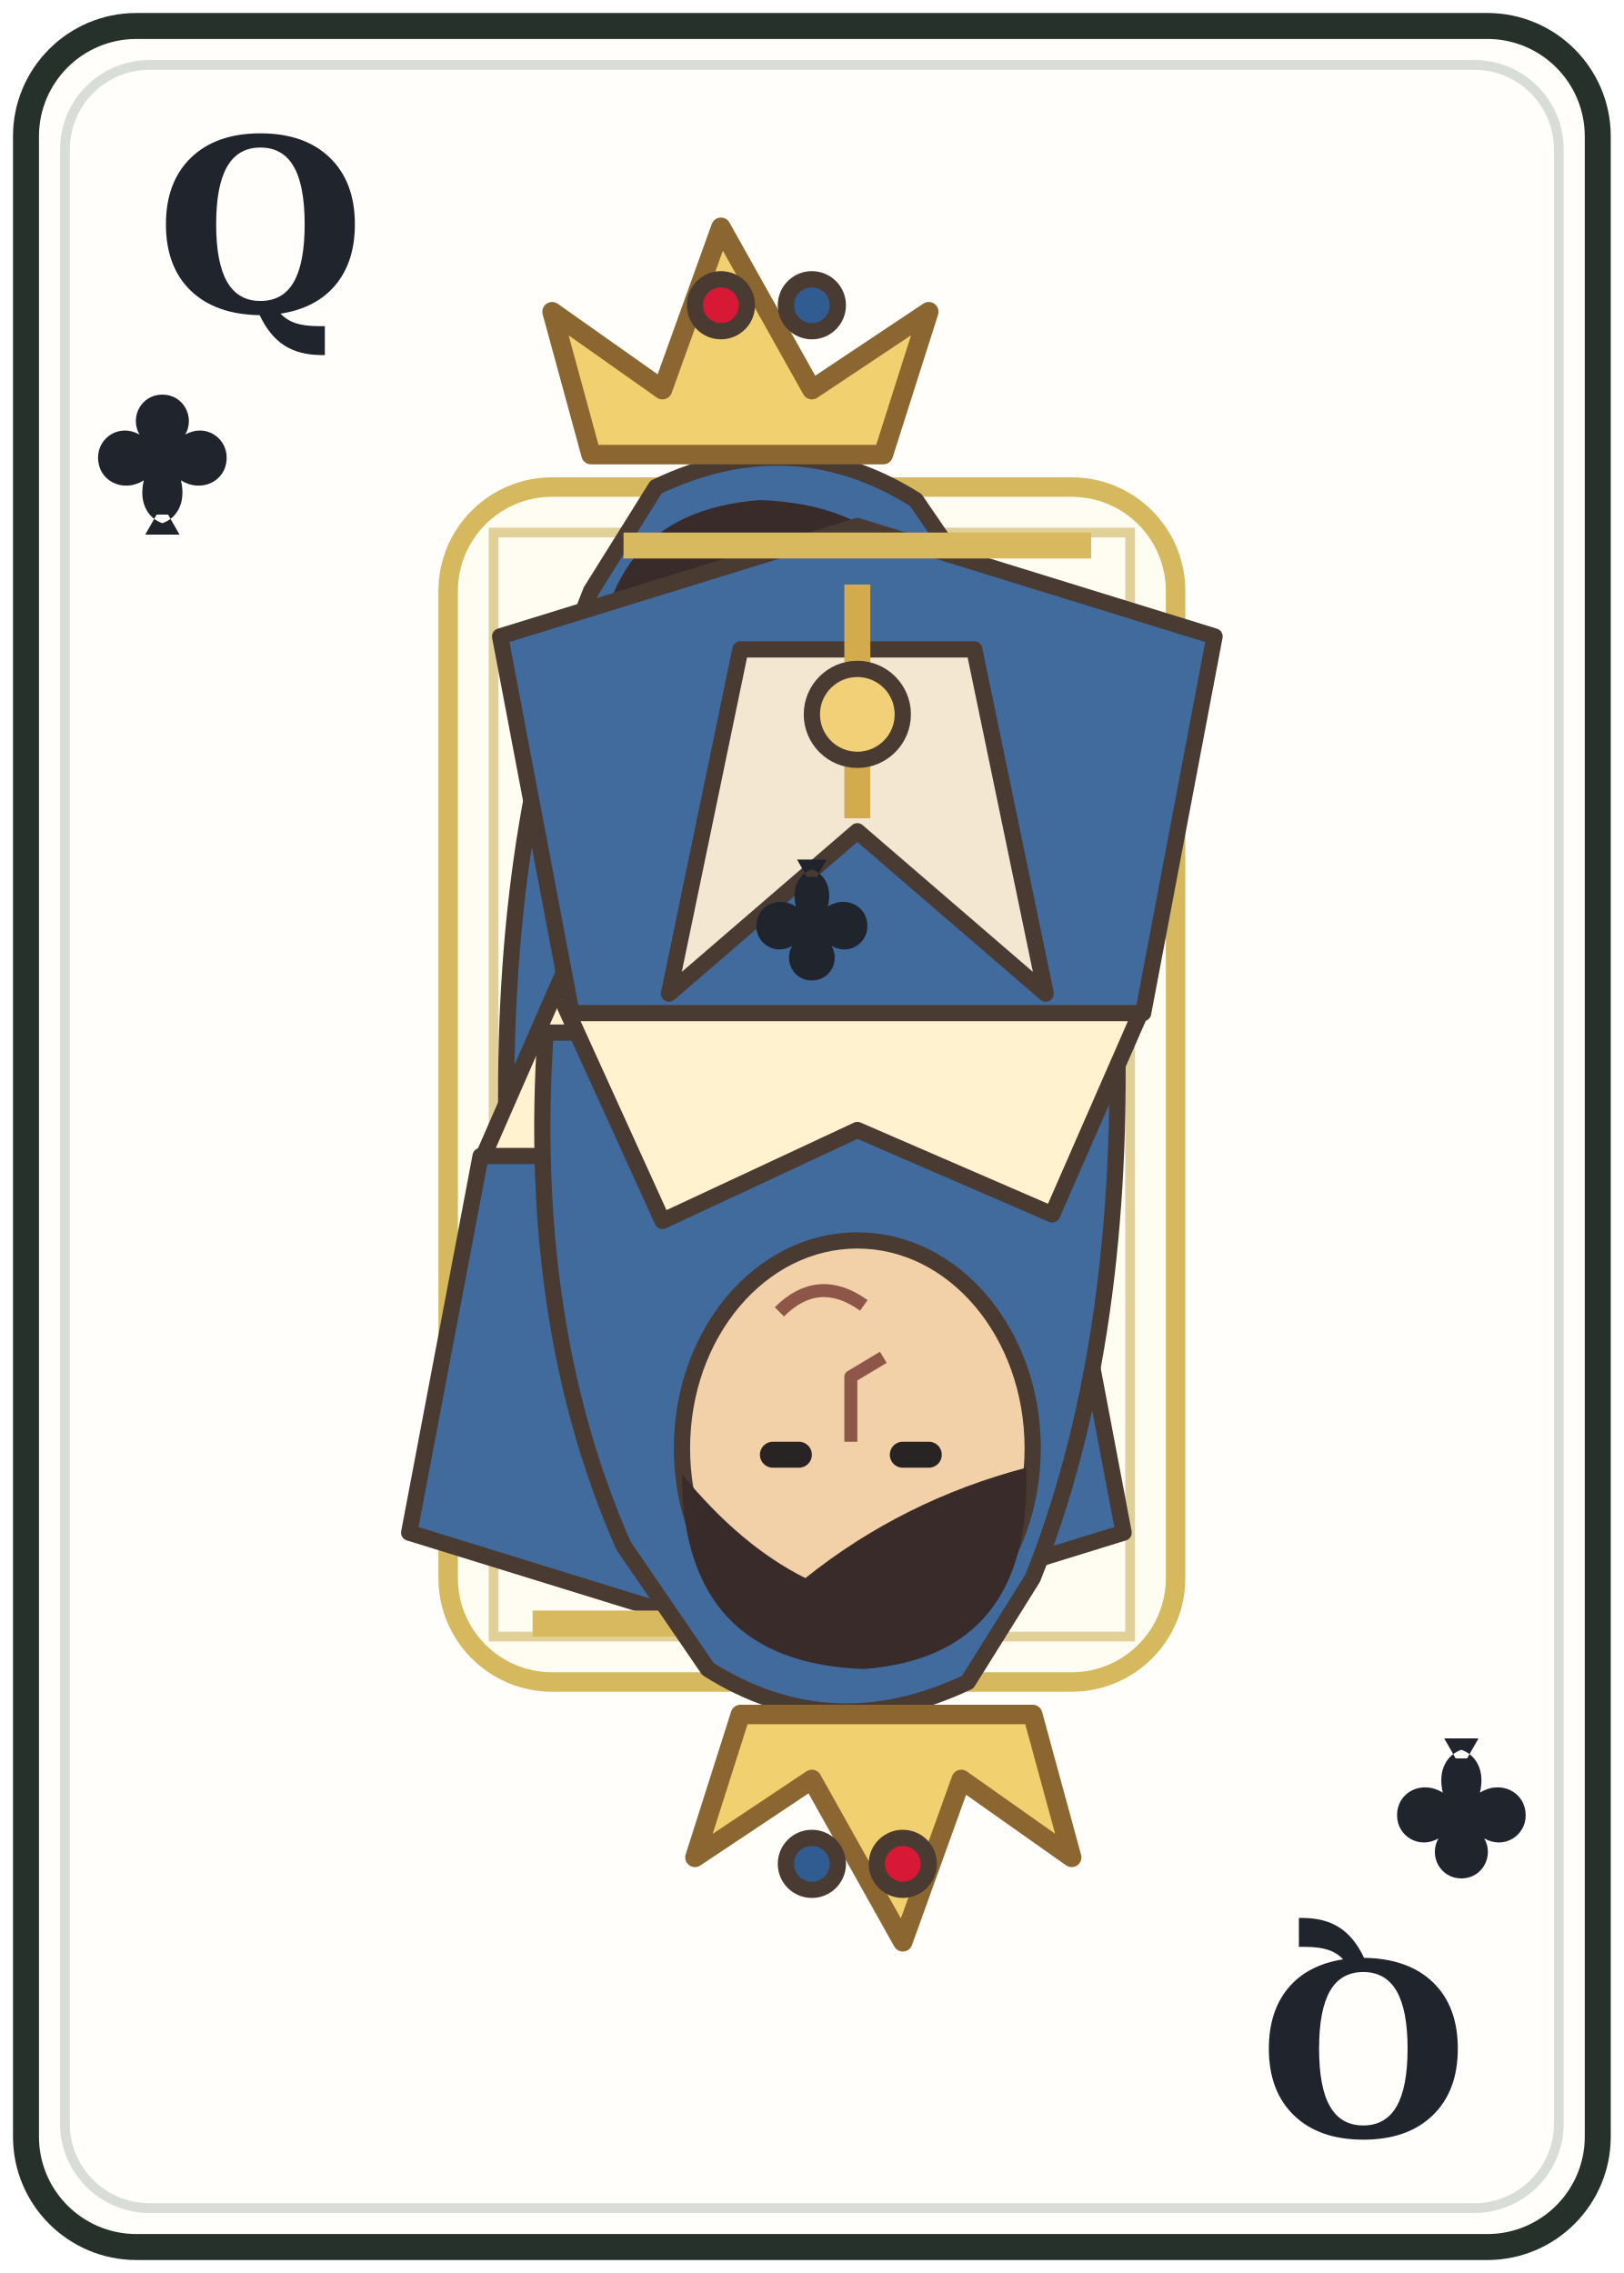
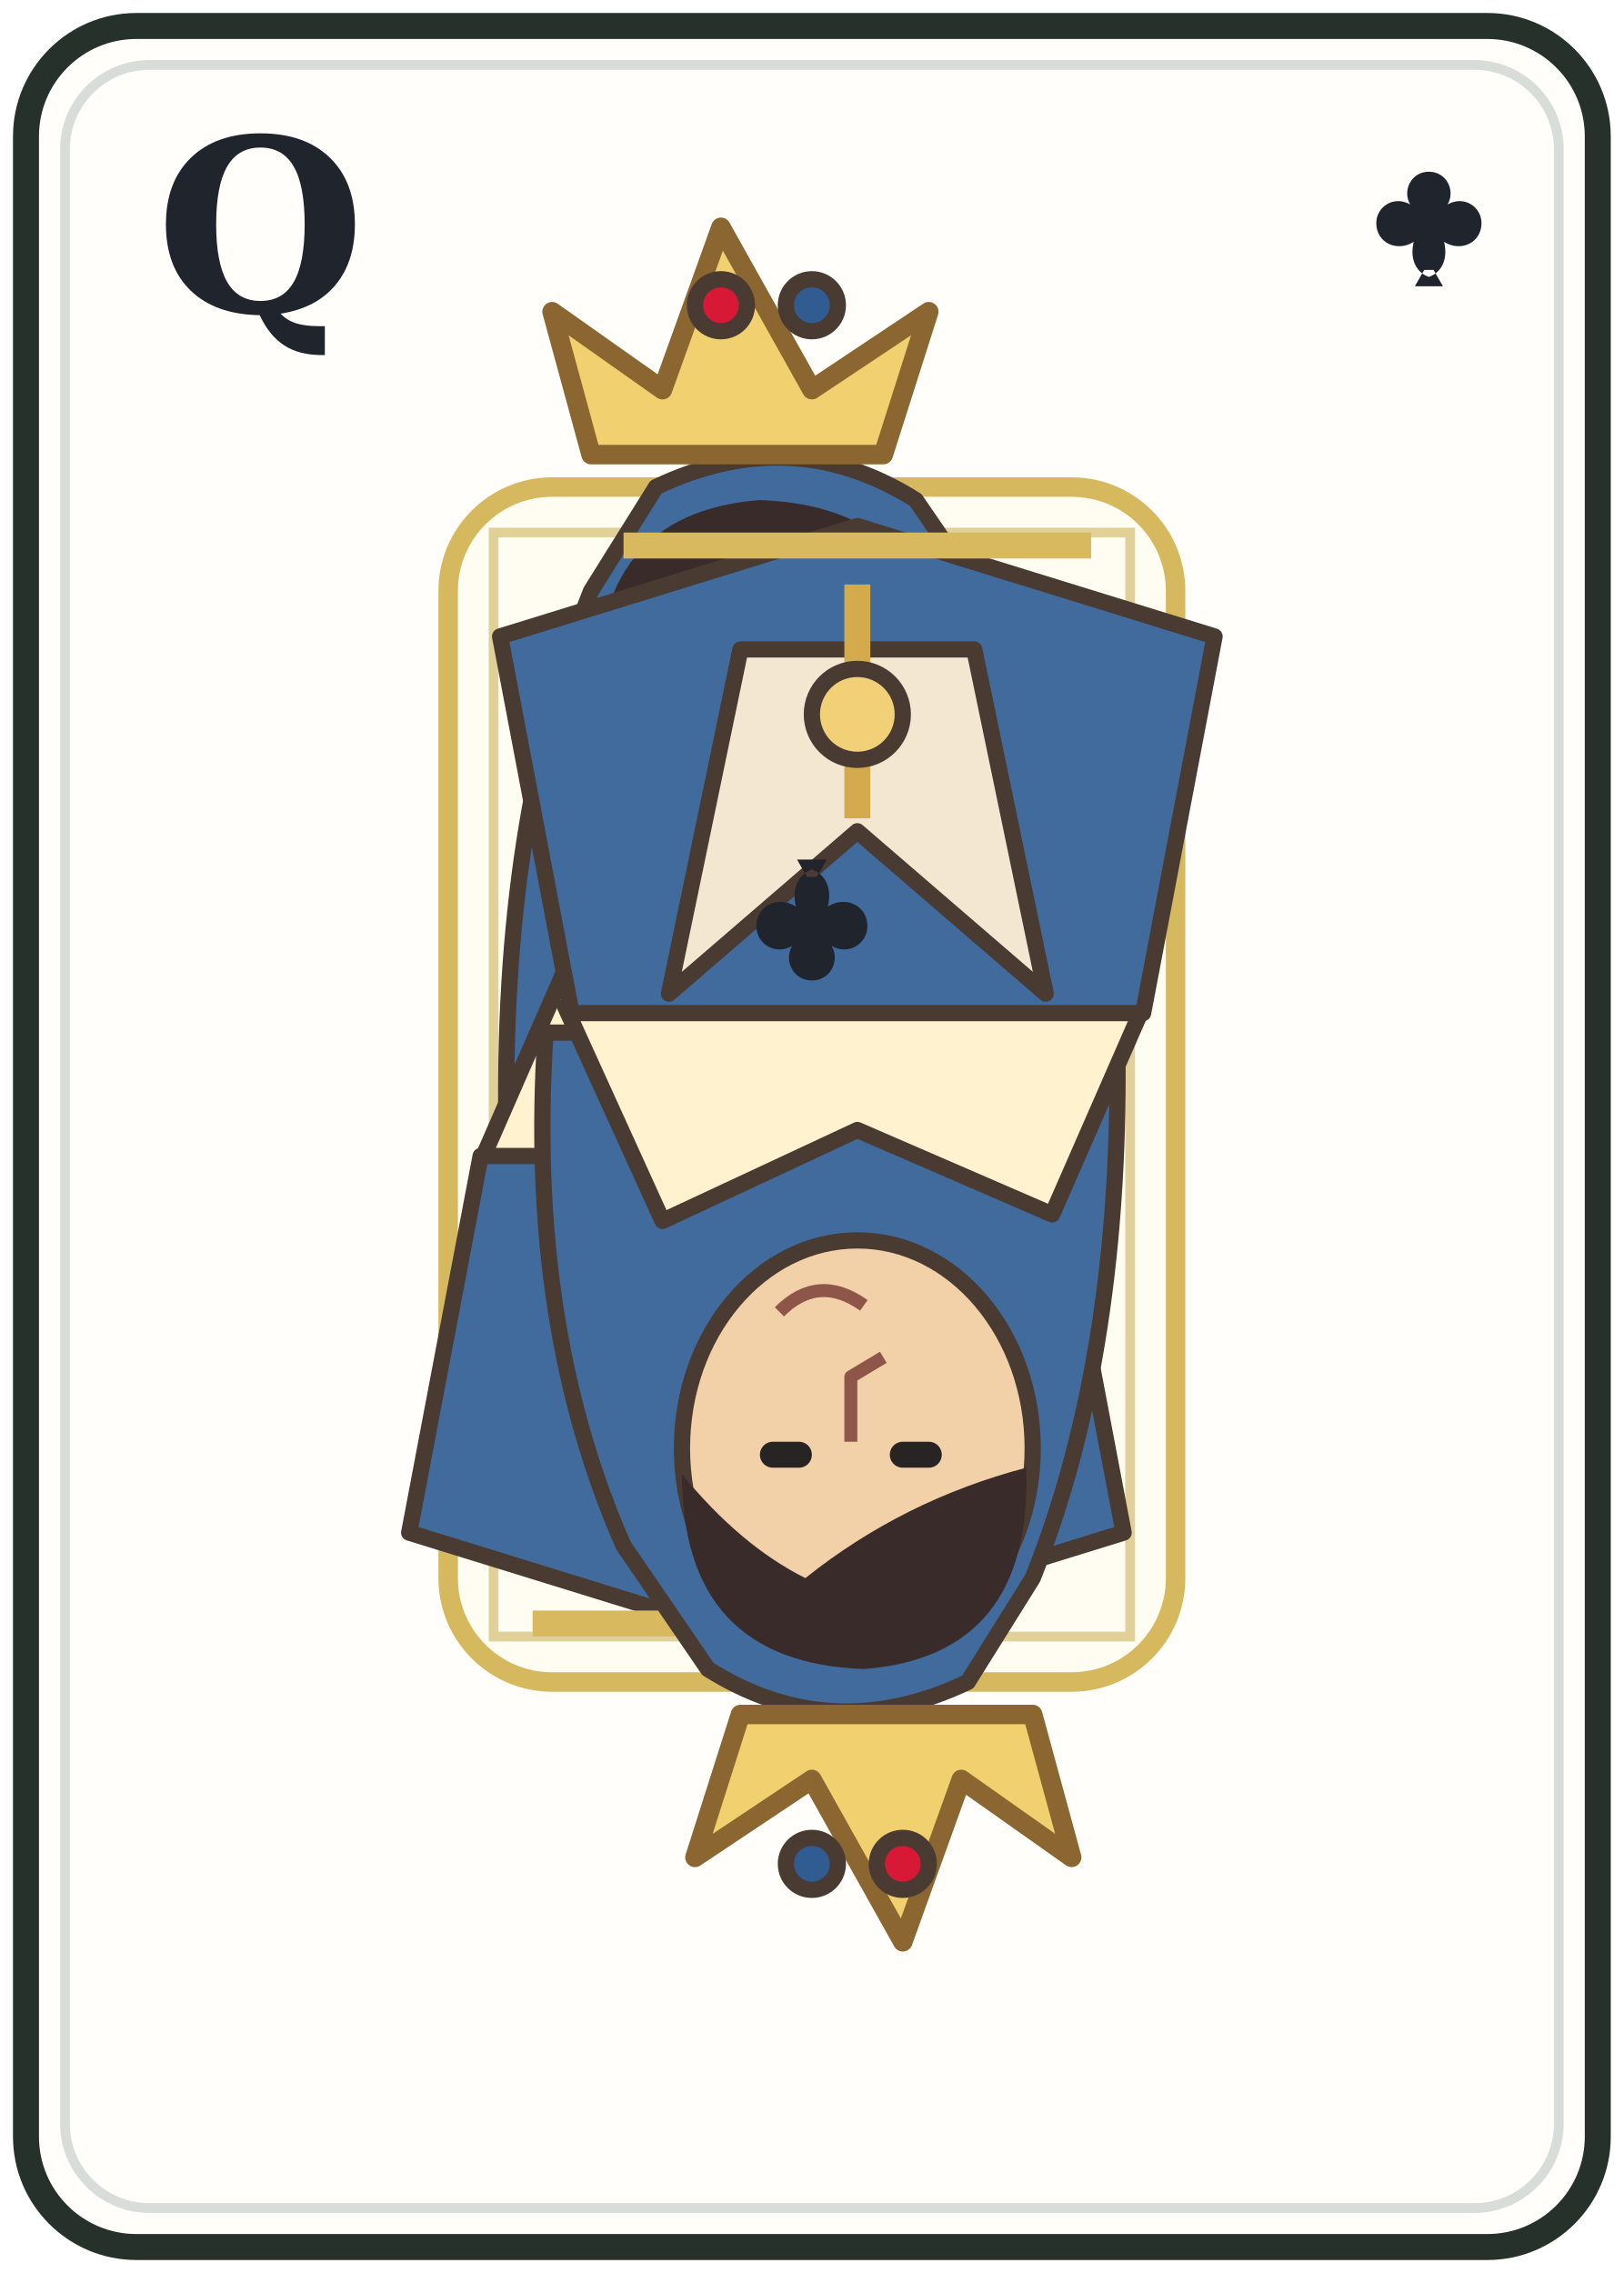
<svg xmlns="http://www.w3.org/2000/svg" width="250" height="350" viewBox="0 0 250 350">
  <rect x="4" y="4" width="242" height="342" rx="17" fill="#fffefb" stroke="#26312c" stroke-width="4" />
  <rect x="10" y="10" width="230" height="330" rx="13" fill="none" stroke="#d8ddd9" stroke-width="1.5" />
  <text x="24" y="48" font-family="DejaVu Serif,serif" font-weight="bold" font-size="37" fill="#20252d">Q</text>
-   <g transform="translate(14.0,59.0) rotate(0 11.0 11.0) scale(0.22)" fill="#20252d">
+   <g transform="translate(211.0,25.0) rotate(0 9.0 9.0) scale(0.18)" fill="#20252d">
    <path d="M50 8C35 8 27 24 34 36 20 28 5 38 5 52c0 17 18 25 32 16-4 17 4 27 13 30 9-3 17-13 13-30 14 9 32 1 32-16 0-14-15-24-29-16 7-12-1-28-16-28Zm-4 84h8l8 14H38Z" />
  </g>
  <rect x="69" y="75" width="112" height="184" rx="16" fill="#fffdf2" stroke="#d6b95f" stroke-width="3" />
  <path d="M76 82h98v170H76z" fill="none" stroke="#e1d098" stroke-width="1.5" />
  <g>
    <g stroke="#493a32" stroke-width="2.5" stroke-linejoin="round">
      <path d="M78 175 Q77 126 91 91 L101 75 Q122 65 141 77 L154 96 Q169 130 166 175Z" fill="#416b9d" />
      <path d="M91 70 85 48l17 12 9-25 14 25 18-12-7 22Z" fill="#f1d16f" stroke="#8b6630" stroke-width="3" />
      <circle cx="111" cy="47" r="4" fill="#d71936" />
      <circle cx="125" cy="47" r="4" fill="#315c91" />
      <ellipse cx="118" cy="111" rx="27" ry="32" fill="#f2d0a8" />
      <path d="M92 108 Q91 79 117 77 Q145 78 145 107 Q136 96 126 91 Q111 103 92 108Z" fill="#392b29" stroke="none" />
      <path d="M107 110h4m16 0h4" stroke="#292424" stroke-width="4" stroke-linecap="round" />
      <path d="M119 112v10l-5 3m3 8q7 5 13-1" fill="none" stroke="#8d5648" stroke-width="2" />
      <path d="M88 147 118 160 148 146 163 179H74Z" fill="#fff2ce" />
      <path d="M74 178h88l11 58-55 17-55-17Z" fill="#416b9d" />
      <path d="m89 181 29 25 29-25-11 53h-36Z" fill="#f3e7d2" />
      <path d="M118 208v36" stroke="#d3aa4c" stroke-width="4" />
      <circle cx="118" cy="224" r="7" fill="#f2d078" />
      <g stroke="none">
        <g transform="translate(115.5,181.5) rotate(0 9.5 9.5) scale(0.19)" fill="#20252d">
          <path d="M50 8C35 8 27 24 34 36 20 28 5 38 5 52c0 17 18 25 32 16-4 17 4 27 13 30 9-3 17-13 13-30 14 9 32 1 32-16 0-14-15-24-29-16 7-12-1-28-16-28Zm-4 84h8l8 14H38Z" />
        </g>
      </g>
      <path d="M82 250h72" stroke="#d9b960" stroke-width="4" />
    </g>
  </g>
  <g transform="rotate(180 125 167)">
    <g stroke="#493a32" stroke-width="2.5" stroke-linejoin="round">
      <path d="M78 175 Q77 126 91 91 L101 75 Q122 65 141 77 L154 96 Q169 130 166 175Z" fill="#416b9d" />
      <path d="M91 70 85 48l17 12 9-25 14 25 18-12-7 22Z" fill="#f1d16f" stroke="#8b6630" stroke-width="3" />
      <circle cx="111" cy="47" r="4" fill="#d71936" />
      <circle cx="125" cy="47" r="4" fill="#315c91" />
      <ellipse cx="118" cy="111" rx="27" ry="32" fill="#f2d0a8" />
      <path d="M92 108 Q91 79 117 77 Q145 78 145 107 Q136 96 126 91 Q111 103 92 108Z" fill="#392b29" stroke="none" />
      <path d="M107 110h4m16 0h4" stroke="#292424" stroke-width="4" stroke-linecap="round" />
      <path d="M119 112v10l-5 3m3 8q7 5 13-1" fill="none" stroke="#8d5648" stroke-width="2" />
      <path d="M88 147 118 160 148 146 163 179H74Z" fill="#fff2ce" />
      <path d="M74 178h88l11 58-55 17-55-17Z" fill="#416b9d" />
      <path d="m89 181 29 25 29-25-11 53h-36Z" fill="#f3e7d2" />
      <path d="M118 208v36" stroke="#d3aa4c" stroke-width="4" />
      <circle cx="118" cy="224" r="7" fill="#f2d078" />
      <g stroke="none">
        <g transform="translate(115.5,181.5) rotate(0 9.5 9.5) scale(0.19)" fill="#20252d">
          <path d="M50 8C35 8 27 24 34 36 20 28 5 38 5 52c0 17 18 25 32 16-4 17 4 27 13 30 9-3 17-13 13-30 14 9 32 1 32-16 0-14-15-24-29-16 7-12-1-28-16-28Zm-4 84h8l8 14H38Z" />
        </g>
      </g>
      <path d="M82 250h72" stroke="#d9b960" stroke-width="4" />
    </g>
  </g>
-   <g transform="rotate(180 125 175)">
-     <text x="24" y="48" font-family="DejaVu Serif,serif" font-weight="bold" font-size="37" fill="#20252d">Q</text>
-     <g transform="translate(14.0,59.0) rotate(0 11.0 11.0) scale(0.22)" fill="#20252d">
-       <path d="M50 8C35 8 27 24 34 36 20 28 5 38 5 52c0 17 18 25 32 16-4 17 4 27 13 30 9-3 17-13 13-30 14 9 32 1 32-16 0-14-15-24-29-16 7-12-1-28-16-28Zm-4 84h8l8 14H38Z" />
-     </g>
-   </g>
</svg>
